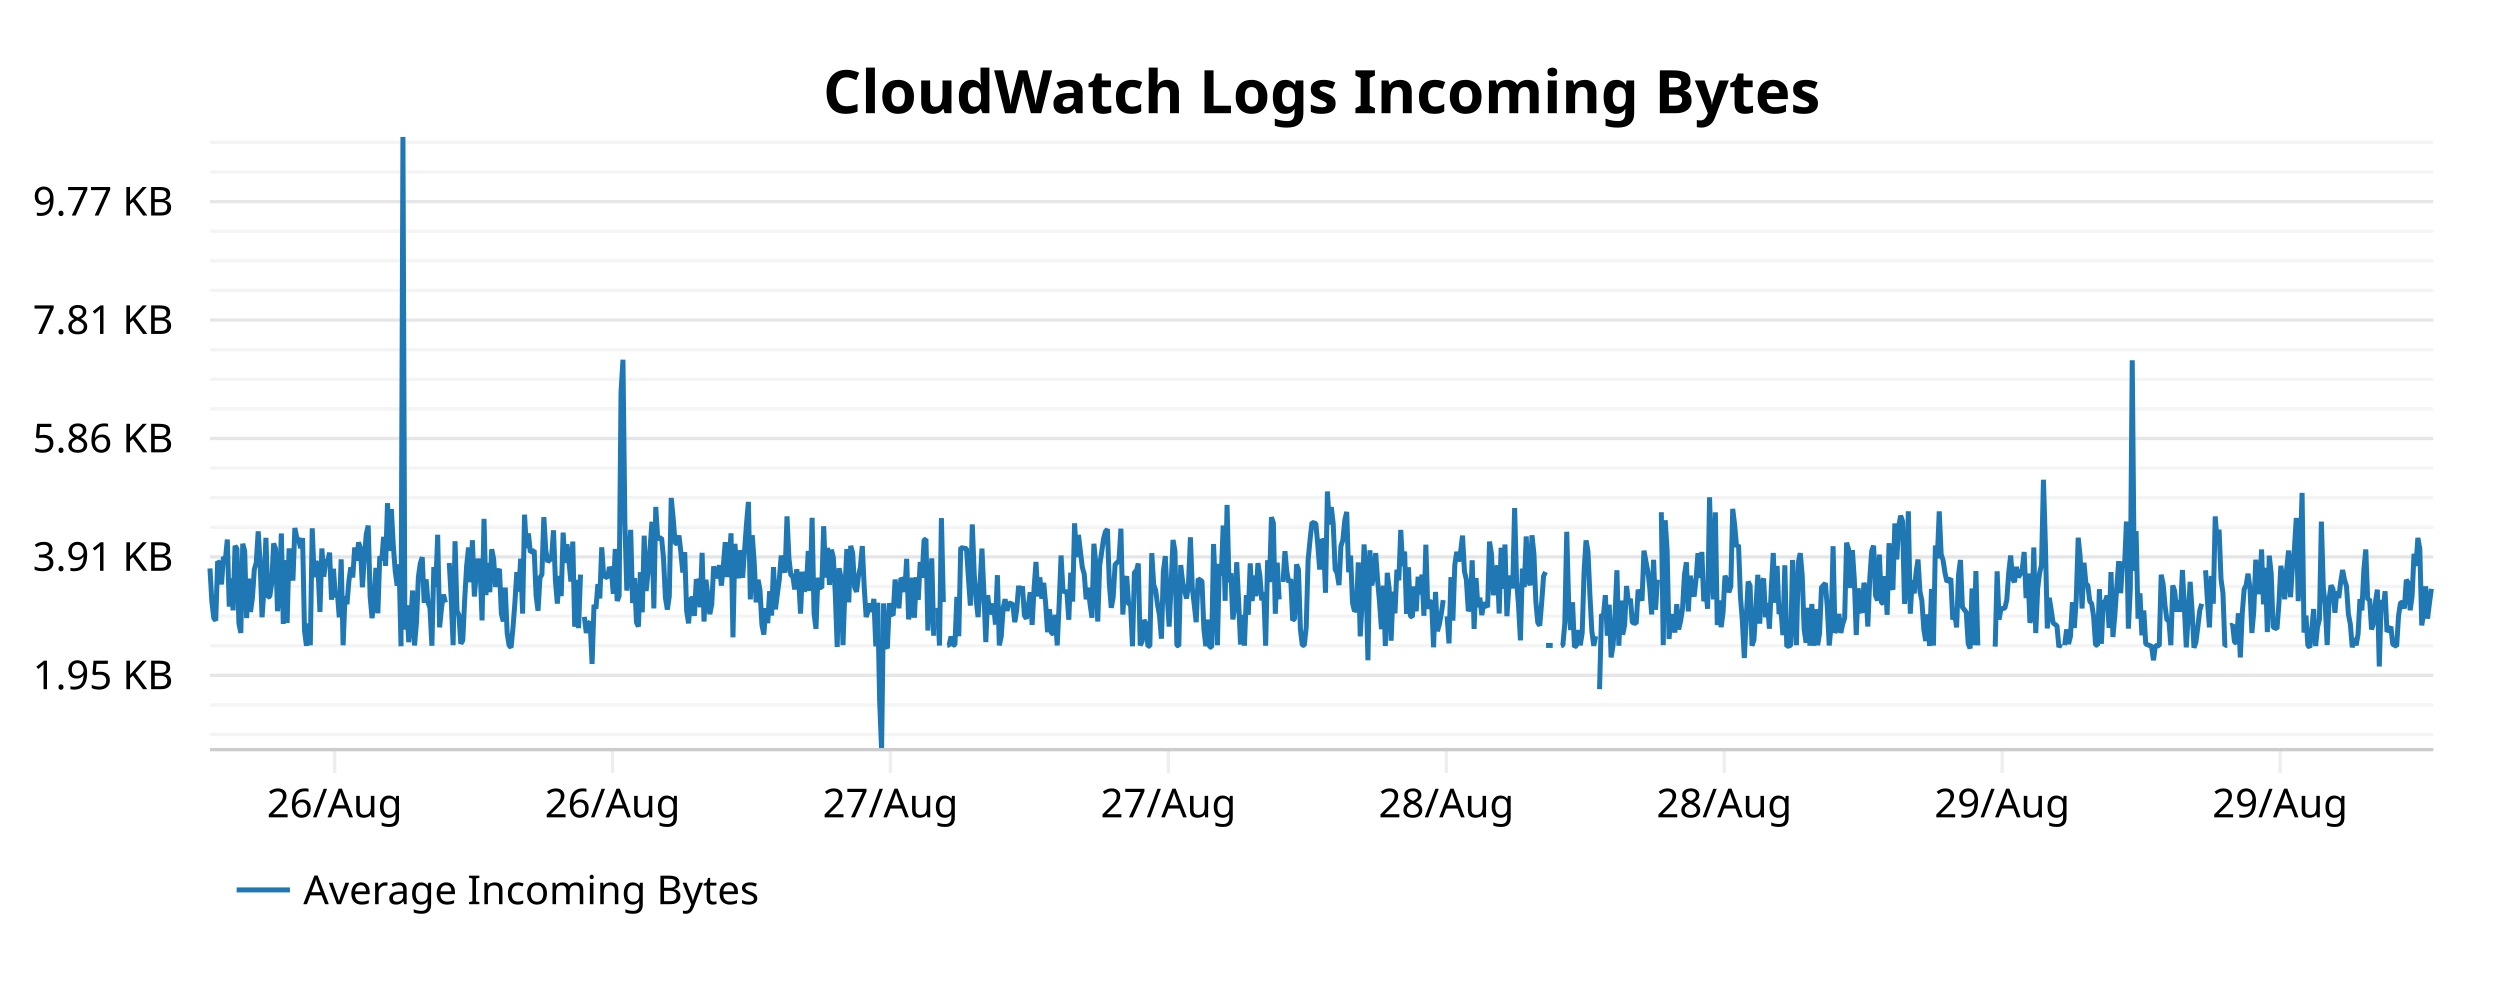
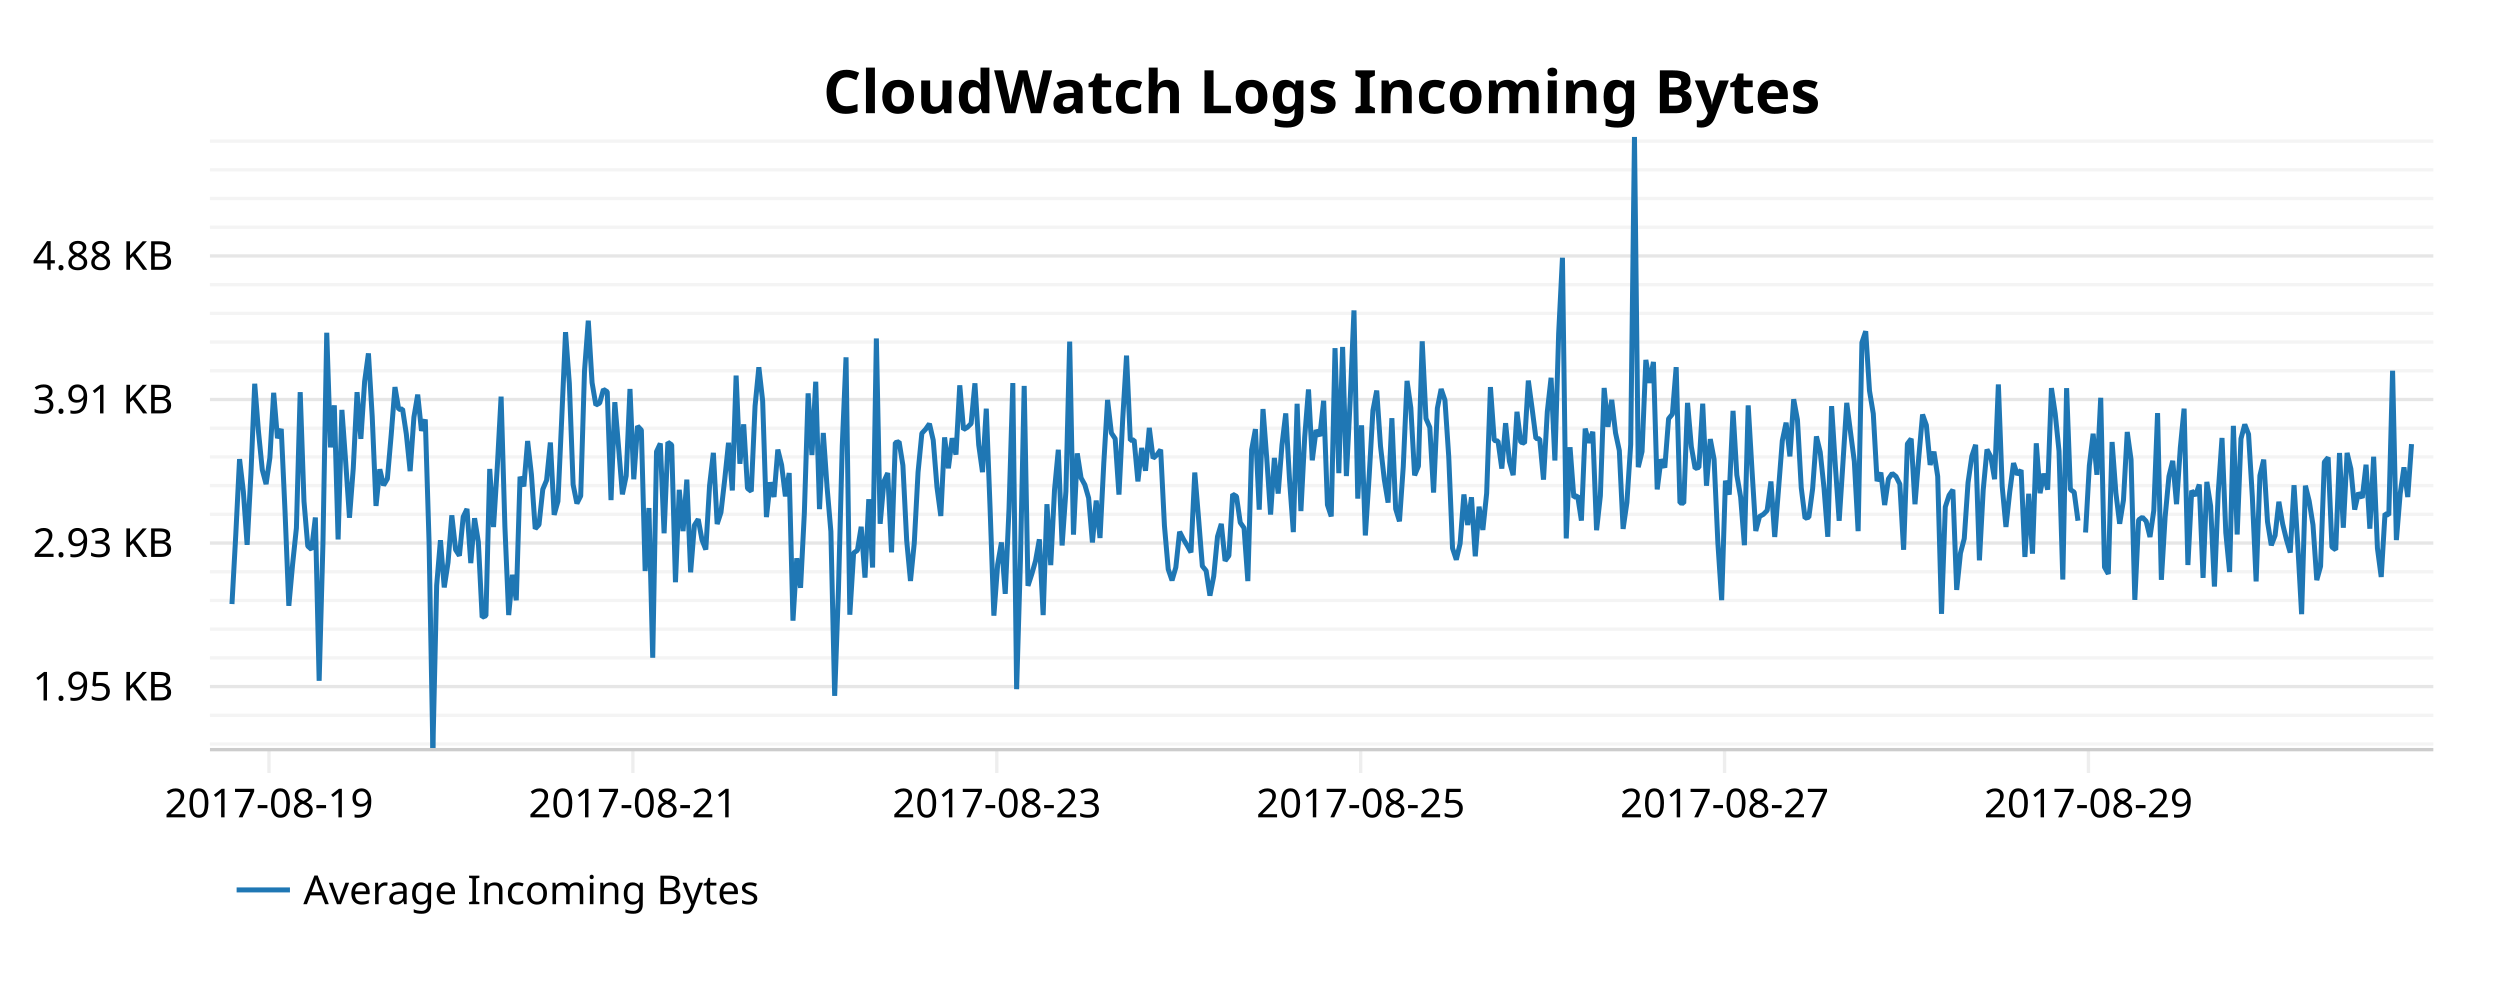
<svg xmlns="http://www.w3.org/2000/svg" width="750" height="300" version="1.1">
-   <polyline points="62.986,220.363 730,220.363" style="fill:none;stroke:rgb(244,244,244);stroke-width:1" />
-   <polyline points="62.986,211.481 730,211.481" style="fill:none;stroke:rgb(244,244,244);stroke-width:1" />
-   <polyline points="62.986,193.717 730,193.717" style="fill:none;stroke:rgb(244,244,244);stroke-width:1" />
-   <polyline points="62.986,184.835 730,184.835" style="fill:none;stroke:rgb(244,244,244);stroke-width:1" />
-   <polyline points="62.986,175.953 730,175.953" style="fill:none;stroke:rgb(244,244,244);stroke-width:1" />
-   <polyline points="62.986,158.19 730,158.19" style="fill:none;stroke:rgb(244,244,244);stroke-width:1" />
-   <polyline points="62.986,149.308 730,149.308" style="fill:none;stroke:rgb(244,244,244);stroke-width:1" />
-   <polyline points="62.986,140.426 730,140.426" style="fill:none;stroke:rgb(244,244,244);stroke-width:1" />
-   <polyline points="62.986,122.662 730,122.662" style="fill:none;stroke:rgb(244,244,244);stroke-width:1" />
-   <polyline points="62.986,113.781 730,113.781" style="fill:none;stroke:rgb(244,244,244);stroke-width:1" />
-   <polyline points="62.986,104.899 730,104.899" style="fill:none;stroke:rgb(244,244,244);stroke-width:1" />
-   <polyline points="62.986,87.135 730,87.135" style="fill:none;stroke:rgb(244,244,244);stroke-width:1" />
-   <polyline points="62.986,78.253 730,78.253" style="fill:none;stroke:rgb(244,244,244);stroke-width:1" />
-   <polyline points="62.986,69.371 730,69.371" style="fill:none;stroke:rgb(244,244,244);stroke-width:1" />
-   <polyline points="62.986,51.608 730,51.608" style="fill:none;stroke:rgb(244,244,244);stroke-width:1" />
-   <polyline points="62.986,42.726 730,42.726" style="fill:none;stroke:rgb(244,244,244);stroke-width:1" />
-   <text dominant-baseline="middle" text-anchor="end" transform="translate(51.986,202.5988)" font-family="Segoe UI" font-size="12" font-weight="400" fill="black">1.95 KB</text>
-   <text dominant-baseline="middle" text-anchor="end" transform="translate(51.986,167.0715)" font-family="Segoe UI" font-size="12" font-weight="400" fill="black">3.91 KB</text>
-   <text dominant-baseline="middle" text-anchor="end" transform="translate(51.986,131.5442)" font-family="Segoe UI" font-size="12" font-weight="400" fill="black">5.86 KB</text>
-   <text dominant-baseline="middle" text-anchor="end" transform="translate(51.986,96.0168)" font-family="Segoe UI" font-size="12" font-weight="400" fill="black">7.81 KB</text>
-   <text dominant-baseline="middle" text-anchor="end" transform="translate(51.986,60.4895)" font-family="Segoe UI" font-size="12" font-weight="400" fill="black">9.77 KB</text>
-   <polyline points="62.986,202.599 730,202.599" style="fill:none;stroke:rgb(230,230,230);stroke-width:1" />
-   <polyline points="62.986,167.071 730,167.071" style="fill:none;stroke:rgb(230,230,230);stroke-width:1" />
-   <polyline points="62.986,131.544 730,131.544" style="fill:none;stroke:rgb(230,230,230);stroke-width:1" />
-   <polyline points="62.986,96.017 730,96.017" style="fill:none;stroke:rgb(230,230,230);stroke-width:1" />
-   <polyline points="62.986,60.489 730,60.489" style="fill:none;stroke:rgb(230,230,230);stroke-width:1" />
-   <text dominant-baseline="hanging" text-anchor="middle" transform="translate(100.3848,235.894)" font-family="Segoe UI" font-size="12" font-weight="400" fill="black">26/Aug</text>
-   <text dominant-baseline="hanging" text-anchor="middle" transform="translate(183.7615,235.894)" font-family="Segoe UI" font-size="12" font-weight="400" fill="black">26/Aug</text>
-   <text dominant-baseline="hanging" text-anchor="middle" transform="translate(267.1383,235.894)" font-family="Segoe UI" font-size="12" font-weight="400" fill="black">27/Aug</text>
-   <text dominant-baseline="hanging" text-anchor="middle" transform="translate(350.515,235.894)" font-family="Segoe UI" font-size="12" font-weight="400" fill="black">27/Aug</text>
-   <text dominant-baseline="hanging" text-anchor="middle" transform="translate(433.8918,235.894)" font-family="Segoe UI" font-size="12" font-weight="400" fill="black">28/Aug</text>
-   <text dominant-baseline="hanging" text-anchor="middle" transform="translate(517.2685,235.894)" font-family="Segoe UI" font-size="12" font-weight="400" fill="black">28/Aug</text>
-   <text dominant-baseline="hanging" text-anchor="middle" transform="translate(600.6453,235.894)" font-family="Segoe UI" font-size="12" font-weight="400" fill="black">29/Aug</text>
-   <text dominant-baseline="hanging" text-anchor="middle" transform="translate(684.022,235.894)" font-family="Segoe UI" font-size="12" font-weight="400" fill="black">29/Aug</text>
-   <polyline points="100.385,224.894 100.385,231.894" style="fill:none;stroke:rgb(238,238,238);stroke-width:1" />
-   <polyline points="183.762,224.894 183.762,231.894" style="fill:none;stroke:rgb(238,238,238);stroke-width:1" />
-   <polyline points="267.138,224.894 267.138,231.894" style="fill:none;stroke:rgb(238,238,238);stroke-width:1" />
-   <polyline points="350.515,224.894 350.515,231.894" style="fill:none;stroke:rgb(238,238,238);stroke-width:1" />
-   <polyline points="433.892,224.894 433.892,231.894" style="fill:none;stroke:rgb(238,238,238);stroke-width:1" />
-   <polyline points="517.269,224.894 517.269,231.894" style="fill:none;stroke:rgb(238,238,238);stroke-width:1" />
-   <polyline points="600.645,224.894 600.645,231.894" style="fill:none;stroke:rgb(238,238,238);stroke-width:1" />
-   <polyline points="684.022,224.894 684.022,231.894" style="fill:none;stroke:rgb(238,238,238);stroke-width:1" />
-   <polyline points="62.986,170.526 63.56,180.591 64.139,185.441 64.718,186.157 65.297,168.396 65.876,168.977 66.455,175.334 67.034,167.09 67.613,167.894 68.192,161.854 68.771,181.979 69.35,173.5 69.929,183.113 70.508,163.744 71.087,164.704 71.666,186.97 72.245,189.876 72.824,163.131 73.403,165.283 73.982,185.43 74.561,173.579 75.14,183.575 75.719,179.457 76.298,170.8 76.877,168.813 77.456,159.405 78.035,168.741 78.614,185.174 79.193,176.721 79.772,161.337 80.351,179.133 80.93,178.97 81.509,174.892 82.088,163.035 82.667,164.623 83.246,183.355 83.825,177.565 84.404,160.043 84.983,187.189 85.562,168.045 86.141,186.877 86.72,164.538 87.299,170.1 87.878,174.163 88.457,158.398 89.036,161.374 89.615,161.915 90.194,164.46 90.773,161.42 91.352,189.18 91.931,193.735 92.51,187.053 93.089,193.581 93.668,158.488 94.247,173.181 94.826,168.29 95.405,170.691 95.984,183.58 96.563,164.544 97.142,173.01 97.721,168.232 98.3,168.293 98.879,165.799 99.458,179.915 100.037,170.635 100.616,179.195 101.195,177.59 101.774,185.202 102.353,167.793 102.932,193.587 103.511,178.842 104.09,181.268 104.669,174.243 105.248,170.187 105.827,173.236 106.406,164.246 106.985,168.24 107.564,162.71 108.143,164.474 108.722,176.174 109.302,167.268 109.88,160.252 110.46,157.673 111.038,178.897 111.618,185.449 112.197,180.038 112.775,170.362 113.355,183.997 113.933,166.903 114.513,168.149 115.091,161.048 115.671,169.76 116.249,150.953 116.829,165.265 117.407,152.728 117.987,163.635 118.566,171.328 119.144,175.713 119.724,169.301 120.303,193.877 120.882,41.08 121.461,188.873 122.04,181.593 122.619,192.645 123.198,186.84 123.777,177.15 124.356,193.646 124.935,186.952 125.514,173.077 126.093,169.036 126.672,167.167 127.251,180.854 127.83,173.801 128.409,180.73 128.988,182.382 129.567,193.719 130.146,170.112 130.725,176.153 131.304,160.428 131.883,188.204 132.462,182.307 133.041,178.358 133.62,180.755" style="fill:none;stroke:rgb(31,119,180);stroke-width:1.5;stroke-linejoin:bevel" />
-   <polyline points="134.778,168.896 135.357,179.301 135.936,193.557 136.515,162.375 137.094,183.283 137.673,184.531 138.252,193.097 138.831,192.118 139.41,179.758 139.989,169.775 140.568,164.249 141.147,174.674 141.726,162.071 142.305,178.959 142.884,172.107 143.463,167.614 144.042,170.869 144.621,186.122 145.2,155.651 145.779,178.54 146.358,168.88 146.937,177.654 147.516,164.763 148.095,167.706 148.674,176.089 149.253,171.777 149.832,170.683 150.411,184.167 150.99,186.434 151.569,176.277 152.148,189.931 152.727,193.606 153.306,194.278 153.885,188.47 154.464,180.909 155.043,171.633 155.622,177.493 156.201,167.618 156.78,184.079 157.359,154.399 157.938,164.451 158.517,160.035 159.096,165.626 160.254,165.152 160.833,178.757 161.412,183.219 161.991,173.303 162.57,172.357 163.149,155.145 163.728,164.994 164.307,168.554 165.465,167.456 166.044,159.09 166.623,174.172 167.202,181.077 167.781,172.782 168.36,178.832 168.939,159.782 169.518,168.885 170.097,163.282 170.676,168.294 171.255,174.463 171.834,162.471 172.413,188.028 172.992,173.954 173.571,188.459 174.15,172.372" style="fill:none;stroke:rgb(31,119,180);stroke-width:1.5;stroke-linejoin:bevel" />
-   <polyline points="175.308,185.062 175.887,189.901 176.466,187.058 177.045,186.59 177.624,199.169 178.203,181.456 178.782,182.597 179.361,175.227 179.94,179.529 180.519,164.192 181.098,172.791 182.256,173.308 182.835,170.134 183.414,171.234 183.993,178.141 184.572,164.694 185.151,180.269 185.73,178.839 186.309,117.61 186.888,107.918 187.467,156.995 188.046,177.177 188.625,169.826 189.204,158.95 189.783,180.927 190.362,173.437 190.941,186.737 191.52,187.965 192.099,171.662 192.678,183.684 193.257,160.698 193.836,177.316 194.415,171.815 194.994,164.943 195.573,156.524 196.152,182.533 196.731,152.068 197.31,161.583 198.468,161.365 199.047,167.369 199.626,179.332 200.205,182.867 200.784,178.839 201.363,149.379 201.942,155.312 202.521,162.807 203.1,163.214 203.679,160.638 204.258,165.643 204.837,171.766 205.416,165.657 205.995,183.294 206.574,187.005 207.153,179.522 207.732,179.532 208.311,184.763 208.89,173.817 209.469,174.871 210.048,182.187 210.627,165.835 211.206,186.471 211.785,173.923 212.364,178.998 212.943,184.243 213.522,181.346 214.101,169.886 214.68,173.437 215.259,171.769 215.838,169.6 216.417,175.685 216.996,169.701 217.575,162.648 218.154,173.119 218.733,167.919 219.312,159.996 219.891,191.212 220.47,163.147 221.049,170.184 221.629,173.469 222.208,165.026 222.786,173.323 223.365,165.143 223.945,157.23 224.524,150.562 225.102,179.827 225.681,160.568 226.261,168.727 226.839,180.722 227.418,173.921 227.998,177.029 228.577,187.442 229.155,190.383 229.734,182.472 230.314,186.95 230.893,177.363 231.472,184.673 232.051,170.135 232.63,182.809 233.209,178.195 233.788,173.893 234.367,166.67 234.946,169.679 235.525,171.778 236.104,154.901 236.683,167.489 237.262,172.583 237.841,172.818 238.42,176.844 238.999,170.825 239.578,173.554 240.157,184.084 240.736,171.511 241.315,177.324 241.894,176.406 242.473,165.293 243.052,177.296 243.631,155.334 244.21,184.029 244.789,188.66 245.368,173.338 245.947,176.179 246.526,176.372 247.105,157.859 247.684,173.301 248.263,164.332 248.842,175.454 249.421,164.894 250,167.26 250.579,177.993 251.158,194.102 251.737,170.469 252.316,173.454 252.895,193.545 253.474,176.919 254.053,164.713 254.632,180.709 255.211,163.759 255.79,165.826 256.369,176.113 256.948,177.539 257.527,172.87 258.106,170.203 258.685,163.827 259.264,176.101 259.843,185.102 260.422,183.292 261.001,181.072 261.58,183.593 262.159,179.675 262.738,193.911 263.317,180.818 263.896,210.351 264.475,224.894" style="fill:none;stroke:rgb(31,119,180);stroke-width:1.5;stroke-linejoin:bevel" />
-   <polyline points="264.475,224.894 265.054,181.02 265.633,193.678 266.212,194.481 266.791,180.958 267.37,184.138 267.949,184.599 268.528,173.868 269.107,177.817 269.686,182.482 270.265,173.4 270.844,174.176 271.423,177.619 272.002,167.649 272.581,185.779 273.16,183.148 273.739,173.305 274.318,185.329 274.897,173.161 275.476,179.962 276.055,168.604 276.634,173.36 277.213,161.988 277.792,161.776 278.371,189.155 278.95,178.014 279.529,167.514 280.108,190.737" style="fill:none;stroke:rgb(31,119,180);stroke-width:1.5;stroke-linejoin:bevel" />
-   <polyline points="281.266,182.345 281.845,193.664 282.424,155.433 283.003,180.619" style="fill:none;stroke:rgb(31,119,180);stroke-width:1.5;stroke-linejoin:bevel" />
-   <polyline points="284.161,193.587 284.74,193.519 285.319,190.947 285.898,193.616 286.477,193.395 287.056,179.074 287.635,190.886 288.214,164.301 289.951,164.588 290.53,173.506 291.109,181.682 291.688,157.318 292.267,172.267 292.846,180.056 293.425,185.12 294.004,175.784 294.583,164.583 295.162,177.639 295.741,192.638 296.32,178.558 296.899,183.964 297.478,183.552 298.057,181.075 298.636,187.394 299.215,172.554 299.794,193.605 300.373,190.897 300.952,182.371 301.531,179.756 302.11,183.274 302.689,180.86 303.847,181.323 304.426,186.663 305.005,183.049 305.584,175.752 306.163,178.277 306.742,175.906 307.321,184.632 307.9,185.603 308.479,181.891 309.058,177.676 309.637,187.464 310.216,176.578 310.795,168.575 311.374,178.95 311.953,173.208 312.532,179.615 313.111,174.846 313.69,181.068 314.269,189.659 314.848,182.769 315.427,189.927 316.006,190.151 316.585,184.442 317.164,193.63 317.743,181.24 318.322,166.649 318.901,177.37 320.059,177.557 320.638,185.927 321.217,171.808 321.796,180.477 322.375,156.987 322.954,167.121 323.533,160.488 324.112,165.349 324.691,170.168 325.27,172.237 325.849,179.788 326.428,176.327 327.007,181.129 327.586,185.323 328.165,163.124 328.744,169.026 329.323,186.459 329.902,169.636 330.481,165.757 331.06,161.661 331.639,159.456 332.219,158.757 332.798,175.11 333.377,182.345 333.955,179.176 334.534,169.364 335.692,168.184 336.272,158.592 336.851,184.365 337.43,174.773 338.009,172.867 338.587,181.303 339.166,181.288 339.745,193.88 340.325,171.624 340.904,171.378 341.483,169.054 342.062,193.628 342.641,192.373 343.22,185.986 343.799,187.115 344.378,193.891 344.957,193.794 345.536,165.948 346.115,175.477 346.694,177.083 347.273,181.458 347.852,184.63 348.431,191.596 349.01,171.417 349.589,166.839 350.168,179.226 350.747,187.975 351.326,175.756 351.905,161.995 352.484,165.277 353.063,193.594 353.642,193.782 354.221,169.52 354.8,174.693 355.379,177.071 355.958,179.56 356.537,175.342 357.116,161.193 357.695,176.448 358.274,181.441 358.853,186.658 359.432,173.637 360.59,174.351 361.169,188.797 361.748,193.861 362.327,185.864 362.906,194.084 363.485,194.177 364.064,163.209 364.643,177.444 365.222,193.57 365.801,169.16 366.38,172.722 366.959,157.636 367.538,180.251 368.117,151.477 368.696,174.709 369.275,171.978 369.854,185.825 370.433,182.088 371.012,168.663 371.591,180.587 372.17,193.363 372.749,184.463 373.328,193.709 373.907,178.545 374.486,184.426 375.065,169.009 375.644,180.334 376.223,172.661 376.802,178.871 377.381,168.936 377.96,172.745 378.539,180.12 379.118,177.642 379.697,193.711 380.276,168.073 380.855,174.657 381.434,155.156 382.013,156.952 382.592,184.125 383.171,168.795 383.75,179.824" style="fill:none;stroke:rgb(31,119,180);stroke-width:1.5;stroke-linejoin:bevel" />
-   <polyline points="384.908,174.59 385.487,165.345 386.066,171.596 386.645,174.718 387.224,173.734 387.803,186.107 388.382,185.603 388.961,169.319 389.54,170.879 390.119,188.832 390.698,193.573 391.277,193.59 391.856,188.282 392.435,168.001 393.014,161.95 393.593,156.72 394.751,157.052 395.33,163.401 395.909,170.862 396.488,161.783 397.067,162.473 397.646,177.832 398.225,147.441 398.804,157.359 399.383,152.121 399.962,157.127 400.541,170.82 401.12,171.87 401.699,175.523 402.278,163.844 402.857,162.012 403.436,156.111 404.015,153.573 404.594,171.677 405.173,166.691 405.752,180.778 406.331,183.342 406.91,182.892 407.489,168.717 408.068,190.914 408.647,180.323 409.226,163.33 409.805,174.208 410.384,198.082 410.963,165.084 411.542,175.627 412.121,172.476 412.7,165.929 413.279,173.996 413.858,180.683 414.437,188.748 415.016,175.692 415.595,193.798 416.174,171.845 416.753,176.545 417.332,192.212 417.911,177.506 418.49,184.001 419.069,170.914 419.648,174.103 420.227,158.976 420.806,169.834 421.385,165.456 421.964,184.18 422.543,170.163 423.122,184.809 423.701,185.131 424.28,175.923 424.859,183.402 425.438,173.024 426.017,178.348 426.596,172.374 427.175,184.734 427.754,163.398 428.333,182.662 428.912,180.369 429.491,180.701 430.07,194.192 430.649,177.583 431.228,189.374 431.807,187.267 432.386,184.125 432.965,180.026" style="fill:none;stroke:rgb(31,119,180);stroke-width:1.5;stroke-linejoin:bevel" />
-   <polyline points="434.123,184.879 434.702,193.022 435.281,173.141 435.86,186.187 436.439,169.479 437.018,165.558 437.597,168.426 438.176,165.602 438.755,160.685 439.334,171.389 439.913,173.94 440.492,183.313 441.071,182.207 441.65,168.086 442.229,188.668 442.808,173.415 443.387,182.164 443.966,179.311 444.546,184.534 445.125,180.854 446.283,182.138 446.861,162.47 447.44,166.208 448.019,178.588 448.599,170.191 449.178,170.255 449.757,184.046 450.336,164.324 450.914,176.639 451.493,163.349 452.072,184.854 452.651,176.258 453.231,172.694 453.81,176.526 454.389,152.424 454.968,174.371 455.547,181.348 456.126,192.109 456.705,170.577 457.284,176.147 457.863,160.93 458.442,173.631 459.021,175.589 459.6,160.591 460.179,166.191 460.758,180.535 461.337,186.78 461.916,187.691 462.495,180.887 463.074,172.828 463.653,171.59" style="fill:none;stroke:rgb(31,119,180);stroke-width:1.5;stroke-linejoin:bevel" />
-   <polyline points="463.811,193.637 465.811,193.637" style="fill:none;stroke:rgb(31,119,180);stroke-width:1.5;stroke-linejoin:bevel" />
-   <polyline points="468.285,193.723 468.864,193.559 469.443,187.022 470.022,159.529 470.601,181.181 471.18,188.999 471.759,180.673 472.338,194.12 472.917,193.67 473.496,189.038 474.075,193.602 474.654,189.893 475.233,171.329 475.812,162.115 476.391,165.403 476.97,178.435 477.549,189.25 478.128,193.733 478.707,190.857" style="fill:none;stroke:rgb(31,119,180);stroke-width:1.5;stroke-linejoin:bevel" />
-   <polyline points="479.865,206.755 480.444,184.361 481.023,184.679 481.602,178.542 482.181,190.722 482.76,181.421 483.339,197.219 483.918,193.593 484.497,184.716 485.076,171.077 485.655,193.713 486.234,180.164 486.813,190.394 487.392,187.552 487.971,175.8 488.55,180.975 489.129,179.637 489.708,186.793 490.866,187.027 491.445,176.893 492.024,178.619 492.603,180.21 493.182,165.204 493.761,168.315 494.34,171.288 494.919,176.272 495.498,184.341 496.077,167.923 496.656,182.933 497.235,173.911" style="fill:none;stroke:rgb(31,119,180);stroke-width:1.5;stroke-linejoin:bevel" />
-   <polyline points="498.393,153.664 498.972,193.545 499.551,156.067 500.13,164.998 500.709,191.693 501.288,184.771 501.867,184.961 502.446,189.777 503.025,181.228 503.604,188.844 504.183,186.282 504.762,182.558 505.341,172.395 505.92,168.683 506.499,183.433 507.078,172.715 507.657,176.634 508.236,178.968 508.815,173.672 509.394,165.948 509.973,173.388 510.552,165.579 511.131,180.393 511.71,176.709 512.289,182.64 512.868,149.182 513.447,170.682 514.026,179.815 514.605,153.703 515.184,187.521 515.763,180.141 516.342,188.151 516.921,183.736 517.5,172.729 518.079,174.094 518.658,177.707 519.237,175.92 519.816,152.659 520.395,157.5 520.974,164.074 521.553,163.463 522.132,178.967 522.711,186.328 523.29,197.408 523.869,185.583 524.448,174.474 525.027,175.701 525.606,193.722 526.185,191.918 526.764,182.289 527.343,172.439 527.922,187.108 528.501,174.801 529.08,173.564 529.659,185.185 530.238,180.871 530.817,188.613 531.396,176.374 531.975,165.892 532.554,180.856 533.133,169.798 533.712,184.194 534.291,183.087 534.87,190.553 535.449,169.589 536.028,193.904 537.186,193.675 537.765,167.992 538.344,183.513 538.923,193.554 539.502,168.612 540.081,165.958 540.66,172.638 541.239,188.768 541.818,192.841 542.397,182.347 542.976,193.703 543.555,181.193 544.134,193.741 544.713,182.769 545.292,193.563 545.871,190.002 546.45,176.203 547.608,174.96 548.187,182.156 548.766,193.646 549.345,187.701 549.924,163.867 550.503,189.871 551.082,188.306 551.661,184.168 552.24,189.88 552.819,187.208 553.398,185.413 553.977,162.803 554.557,164.729 555.135,176.399 555.715,165.016 556.293,173.818 556.872,190.509 557.452,176.487 558.03,182.499 558.61,183.841 559.188,174.848 559.768,177.041 560.346,187.964 560.926,173.709 561.505,165.261 562.083,163.699 562.663,178.639 563.241,180.154 563.821,166.365 564.399,180.664 564.979,181.13 565.558,172.855 566.137,184.449 566.716,162.947 567.295,175.251 567.874,176.907 568.453,157.032 569.032,167.833 569.611,157.988 570.19,154.703 570.769,156.374 571.348,181.152 571.927,174.938 572.506,153.387 573.085,184.111 573.664,173.995 574.243,178.028 574.822,171.788 575.401,167.859 575.98,177.39 576.559,180.191 577.138,188.761 577.717,192.31 578.296,184.307 578.875,193.794 579.454,176.679 580.033,193.674 580.612,163.661 581.191,167.533 581.77,153.411 582.349,166.281 582.928,168.113 583.507,171.93 584.086,174.541 585.244,173.546 585.823,185.888 586.402,183.781 586.981,188.228 587.56,172.439 588.139,167.998 588.718,182.172 589.876,183.651 590.455,193.107 591.034,194.534 591.613,176.555 592.192,193.551 592.771,171.313 593.35,193.628" style="fill:none;stroke:rgb(31,119,180);stroke-width:1.5;stroke-linejoin:bevel" />
-   <polyline points="598.561,193.986 599.14,171.397 599.719,185.886 600.298,182.628 601.456,182.449 602.035,179.971 602.614,171.857 603.193,166.665 603.772,173.64 604.351,174.648 604.93,170.052 605.509,173.17 606.088,172.218 606.667,170.859 607.246,165.598 607.825,179.445 608.404,172.044 608.983,186.825 609.562,184.842 610.141,164.237 610.72,189.926 611.299,176.591 611.878,171.949 612.457,169.454 613.036,143.928 613.615,163.279 614.194,188.542 614.773,179.331 615.352,182.888 615.931,186.877 617.089,187.763 617.668,194.138 618.247,193.189" style="fill:none;stroke:rgb(31,119,180);stroke-width:1.5;stroke-linejoin:bevel" />
-   <polyline points="619.405,193.563 619.984,188.834 620.563,193.196 621.142,190.898 621.721,180.664 622.3,188.387 622.879,179.667 623.458,161.317 624.037,166.864 624.616,182.552 625.195,168.816 625.774,175.094 626.353,175.641 626.932,180.371 627.511,181.131 628.09,184.983 628.669,193.483 629.248,193.593 629.827,176.751 630.406,193.143 630.985,180.705 631.564,180.456 632.143,178.672 632.722,188.376 633.301,171.623 633.88,191.097 634.459,184.419 635.038,176.063 635.617,168.343 636.196,177.964 636.775,168.534 637.354,170.278 637.933,156.457 638.512,188.58 639.091,176.716 639.67,108.078 640.249,171.299 640.828,159.347 641.407,185.601 641.986,178.001 642.565,190.596 643.144,183.155 643.723,193.186 645.46,193.902 646.039,198.076 646.618,193.679 647.776,193.732 648.355,172.429 648.934,175.175 649.513,181.713 650.092,186.076 650.671,186.138 651.25,193.566 651.829,175.635 652.408,177.379 652.987,183.506 653.566,180.117 654.145,183.535 654.724,170.988 655.303,182.141 655.882,194.209 656.461,184.726 657.04,174.541 657.619,183.088 658.198,194.325 658.777,192.66 659.356,188.028 659.935,183.079 660.514,181.138" style="fill:none;stroke:rgb(31,119,180);stroke-width:1.5;stroke-linejoin:bevel" />
-   <polyline points="661.672,171.082 662.251,180.62 662.83,188.217 663.409,172.797 663.988,181.105 664.567,154.92 665.146,162.967 665.726,158.891 666.304,173.744 666.884,177.918 667.462,193.725 668.042,193.495" style="fill:none;stroke:rgb(31,119,180);stroke-width:1.5;stroke-linejoin:bevel" />
-   <polyline points="669.199,187.773 669.779,187.41 670.357,192.648 670.937,192.888 671.515,183.977 672.095,197.228 672.673,184.033 673.253,176.734 673.832,175.6 674.41,172.107 674.99,176.332 675.568,189.896 676.148,183.198 676.727,167.91 677.306,174.261 677.885,178.253 678.464,164.831 679.043,181.308 679.622,170.333 680.201,189.627 680.78,166.707 681.359,172.059 681.938,188.133 683.096,188.632 683.675,181.137 684.254,169.741 684.833,173.557 685.412,179.785 685.991,170.918 686.57,165.157 687.149,179.164 687.728,170.229 688.307,164.904 688.886,155.377 689.465,180.344 690.044,167.369 690.623,147.867 691.202,189.779 691.781,184.684 692.36,193.627 692.939,194.225 693.518,188.984 694.097,182.712 694.676,193.818 695.255,188.173 695.834,185.79 696.413,156.484 696.992,176.241 697.571,181.706 698.15,193.498 698.729,179.75 699.308,175.613 699.887,176.683 700.466,183.827 701.045,177.395 701.624,179.394 702.203,174.652 702.782,170.992 703.361,173.986 703.94,175.817 704.519,184.258 705.098,187.243 705.677,194.213 706.256,191.447 706.835,193.603 707.414,190.262 707.993,179.726 708.572,183.119 709.151,170.924 709.73,164.842 710.309,179.912 710.888,179.752 711.467,188.863 712.046,186.964 712.625,180.628 713.204,176.902 713.783,199.942 714.362,179.99 714.941,183.314 715.52,177.375 716.099,189.547 717.257,188.012 717.836,193.291 718.994,193.9 719.573,184.65 720.152,180.845 720.731,180.719 721.31,182.557 721.889,173.944 722.468,174.829 723.047,183.077 723.626,178.916 724.205,166.143 724.784,169.815 725.363,161.366 725.942,164.662 726.521,187.616 727.1,183.878 727.679,175.887 728.258,185.591 728.837,180.909 729.416,176.649" style="fill:none;stroke:rgb(31,119,180);stroke-width:1.5;stroke-linejoin:bevel" />
+   <polyline points="62.986,223.202 730,223.202" style="fill:none;stroke:rgb(244,244,244);stroke-width:1" />
+   <polyline points="62.986,214.589 730,214.589" style="fill:none;stroke:rgb(244,244,244);stroke-width:1" />
+   <polyline points="62.986,197.363 730,197.363" style="fill:none;stroke:rgb(244,244,244);stroke-width:1" />
+   <polyline points="62.986,188.75 730,188.75" style="fill:none;stroke:rgb(244,244,244);stroke-width:1" />
+   <polyline points="62.986,180.138 730,180.138" style="fill:none;stroke:rgb(244,244,244);stroke-width:1" />
+   <polyline points="62.986,171.525 730,171.525" style="fill:none;stroke:rgb(244,244,244);stroke-width:1" />
+   <polyline points="62.986,154.299 730,154.299" style="fill:none;stroke:rgb(244,244,244);stroke-width:1" />
+   <polyline points="62.986,145.686 730,145.686" style="fill:none;stroke:rgb(244,244,244);stroke-width:1" />
+   <polyline points="62.986,137.074 730,137.074" style="fill:none;stroke:rgb(244,244,244);stroke-width:1" />
+   <polyline points="62.986,128.461 730,128.461" style="fill:none;stroke:rgb(244,244,244);stroke-width:1" />
+   <polyline points="62.986,111.235 730,111.235" style="fill:none;stroke:rgb(244,244,244);stroke-width:1" />
+   <polyline points="62.986,102.623 730,102.623" style="fill:none;stroke:rgb(244,244,244);stroke-width:1" />
+   <polyline points="62.986,94.01 730,94.01" style="fill:none;stroke:rgb(244,244,244);stroke-width:1" />
+   <polyline points="62.986,85.397 730,85.397" style="fill:none;stroke:rgb(244,244,244);stroke-width:1" />
+   <polyline points="62.986,68.171 730,68.171" style="fill:none;stroke:rgb(244,244,244);stroke-width:1" />
+   <polyline points="62.986,59.558 730,59.558" style="fill:none;stroke:rgb(244,244,244);stroke-width:1" />
+   <polyline points="62.986,50.946 730,50.946" style="fill:none;stroke:rgb(244,244,244);stroke-width:1" />
+   <polyline points="62.986,42.333 730,42.333" style="fill:none;stroke:rgb(244,244,244);stroke-width:1" />
+   <text dominant-baseline="middle" text-anchor="end" transform="translate(51.986,205.9761)" font-family="Segoe UI" font-size="12" font-weight="400" fill="black">1.95 KB</text>
+   <text dominant-baseline="middle" text-anchor="end" transform="translate(51.986,162.9121)" font-family="Segoe UI" font-size="12" font-weight="400" fill="black">2.93 KB</text>
+   <text dominant-baseline="middle" text-anchor="end" transform="translate(51.986,119.8481)" font-family="Segoe UI" font-size="12" font-weight="400" fill="black">3.91 KB</text>
+   <text dominant-baseline="middle" text-anchor="end" transform="translate(51.986,76.7841)" font-family="Segoe UI" font-size="12" font-weight="400" fill="black">4.88 KB</text>
+   <polyline points="62.986,205.976 730,205.976" style="fill:none;stroke:rgb(230,230,230);stroke-width:1" />
+   <polyline points="62.986,162.912 730,162.912" style="fill:none;stroke:rgb(230,230,230);stroke-width:1" />
+   <polyline points="62.986,119.848 730,119.848" style="fill:none;stroke:rgb(230,230,230);stroke-width:1" />
+   <polyline points="62.986,76.784 730,76.784" style="fill:none;stroke:rgb(230,230,230);stroke-width:1" />
+   <text dominant-baseline="hanging" text-anchor="middle" transform="translate(80.6964,235.894)" font-family="Segoe UI" font-size="12" font-weight="400" fill="black">2017-08-19</text>
+   <text dominant-baseline="hanging" text-anchor="middle" transform="translate(189.8645,235.894)" font-family="Segoe UI" font-size="12" font-weight="400" fill="black">2017-08-21</text>
+   <text dominant-baseline="hanging" text-anchor="middle" transform="translate(299.0326,235.894)" font-family="Segoe UI" font-size="12" font-weight="400" fill="black">2017-08-23</text>
+   <text dominant-baseline="hanging" text-anchor="middle" transform="translate(408.2006,235.894)" font-family="Segoe UI" font-size="12" font-weight="400" fill="black">2017-08-25</text>
+   <text dominant-baseline="hanging" text-anchor="middle" transform="translate(517.3687,235.894)" font-family="Segoe UI" font-size="12" font-weight="400" fill="black">2017-08-27</text>
+   <text dominant-baseline="hanging" text-anchor="middle" transform="translate(626.5367,235.894)" font-family="Segoe UI" font-size="12" font-weight="400" fill="black">2017-08-29</text>
+   <polyline points="80.696,224.894 80.696,231.894" style="fill:none;stroke:rgb(238,238,238);stroke-width:1" />
+   <polyline points="189.864,224.894 189.864,231.894" style="fill:none;stroke:rgb(238,238,238);stroke-width:1" />
+   <polyline points="299.033,224.894 299.033,231.894" style="fill:none;stroke:rgb(238,238,238);stroke-width:1" />
+   <polyline points="408.201,224.894 408.201,231.894" style="fill:none;stroke:rgb(238,238,238);stroke-width:1" />
+   <polyline points="517.369,224.894 517.369,231.894" style="fill:none;stroke:rgb(238,238,238);stroke-width:1" />
+   <polyline points="626.537,224.894 626.537,231.894" style="fill:none;stroke:rgb(238,238,238);stroke-width:1" />
+   <polyline points="69.59,181.216 70.727,160.501 71.864,137.734 73.002,147.418 74.139,163.448 75.276,142.183 76.413,115.124 77.55,129.567 78.687,140.952 79.825,145.244 80.962,137.313 82.099,117.835 83.236,131.455 84.373,128.687 85.51,153.496 86.648,181.744 87.785,169.231 88.922,158.396 90.059,117.648 91.196,150.41 92.333,163.837 93.471,164.844 94.608,155.249 95.745,204.238 96.882,163.015 98.019,99.823 99.156,134.222 100.294,121.595 101.431,161.829 102.568,122.969 103.705,138.559 104.842,155.319 105.98,140.466 107.117,117.644 108.254,131.657 109.391,114.433 110.528,106.016 111.665,124.996 112.802,151.775 113.94,140.777 115.077,145.594 116.214,143.63 117.351,130.566 118.488,116.123 119.626,122.835 120.763,122.692 121.9,130.238 123.037,141.347 124.174,125.162 125.311,118.385 126.448,129.246 127.586,125.838 128.723,162.791 129.86,224.894" style="fill:none;stroke:rgb(31,119,180);stroke-width:1.5;stroke-linejoin:bevel" />
+   <polyline points="129.86,224.894 130.997,175.648 132.134,162.069 133.272,176.226 134.409,168.746 135.546,154.591 136.683,164.929 137.82,166.716 138.957,155.064 140.095,152.682 141.232,168.932 142.369,155.473 143.506,162.613 144.643,185.176 145.78,184.719 146.917,140.686 148.055,158.104 149.192,139.98 150.329,118.988 151.466,157.907 152.603,184.515 153.74,172.439 154.878,180.085 156.015,143.029 157.152,145.912 158.289,132.302 159.426,142.38 160.564,158.635 161.701,157.389 162.838,146.793 163.975,144.075 165.112,132.752 166.249,154.457 167.387,150.368 168.524,125.412 169.661,99.641 170.798,115.007 171.935,145.381 173.072,151.048 174.209,148.777 175.347,111.379 176.484,96.199 177.621,114.791 178.758,121.527 179.895,120.915 181.032,116.815 182.17,117.525 183.307,150.032 184.444,120.652 185.581,134.285 186.718,148.306 187.856,142.745 188.993,116.698 190.13,143.782 191.267,127.82 192.404,129.025 193.541,171.314 194.679,152.405 195.816,197.327 196.953,135.488 198.09,133.044 199.227,159.981 200.364,132.675 201.501,133.46 202.639,174.675 203.776,146.939 204.913,159.338 206.05,143.884 207.187,171.695 208.325,157.583 209.462,155.762 210.599,161.962 211.736,164.874 212.873,145.651 214.01,135.85 215.148,157.212 216.285,153.721 217.422,143.775 218.559,132.83 219.696,147.14 220.833,112.663 221.97,139.133 223.108,127.297 224.245,146.502 225.382,147.384 226.519,121.813 227.656,110.171 228.793,120.24 229.931,155.129 231.068,144.704 232.205,149.085 233.342,134.879 234.479,139.466 235.617,148.913 236.754,141.907 237.891,186.205 239.028,167.474 240.165,176.345 241.302,153.943 242.44,118.002 243.577,136.518 244.714,114.516 245.851,152.74 246.988,129.885 248.125,146.209 249.262,159.44 250.4,208.758 251.537,176.828 252.674,133.756 253.811,107.194 254.948,184.422 256.086,165.904 257.223,165.1 258.36,158.033 259.497,173.287 260.634,149.755 261.771,170.262 262.909,101.53 264.046,157.143 265.183,144.445 266.32,141.909 267.457,165.705 268.594,132.796 269.731,132.523 270.869,139.615 272.006,162.168 273.143,174.281 274.28,162.914 275.417,141.647 276.555,129.995 277.692,128.756 278.829,127.127 279.966,132.046 281.103,146.25 282.24,154.799 283.377,131.214 284.515,140.494 285.652,131.457 286.789,136.379 287.926,115.595 289.063,128.874 290.201,128.197 291.338,127.066 292.475,114.989 293.612,133.453 294.749,141.642 295.886,122.602 297.024,152.482 298.161,184.7 299.298,169.35 300.435,162.732 301.572,178.152 302.709,152.526 303.847,114.921 304.984,206.755 306.121,168.35 307.258,115.778 308.395,175.744 309.532,172.239 310.67,168.216 311.807,161.797 312.944,184.527 314.081,151.256 315.218,169.537 316.355,146.988 317.493,134.923 318.63,163.643 319.767,147.423 320.904,102.479 322.041,160.4 323.178,136.011 324.316,143.363 325.453,145.441 326.59,149.401 327.727,162.744 328.864,150.161 330.001,161.399 331.139,138.912 332.276,119.971 333.413,129.906 334.55,131.602 335.687,148.385 336.824,125.554 337.962,106.673 339.099,132.106 340.236,131.98 341.373,144.421 342.51,134.385 343.647,141.23 344.785,128.353 345.922,137.481 347.059,136.479 348.196,134.908 349.333,157.754 350.47,170.78 351.608,174.122 352.745,170.228 353.882,159.527 355.019,161.75 356.156,163.657 357.293,165.719 358.431,141.756 359.568,155.511 360.705,169.832 361.842,171.233 362.979,178.692 364.116,172.895 365.254,160.954 366.391,157.165 367.528,168.246 368.665,166.716 369.802,148.269 370.939,148.906 372.077,156.772 373.214,158.387 374.351,174.329 375.488,134.93 376.625,128.743 377.762,152.899 378.9,122.707 380.037,137.698 381.174,154.369 382.311,137.369 383.448,148.076 384.585,133.574 385.723,124.019 386.86,143.943 387.997,159.629 389.134,121.117 390.271,153.327 391.408,131.191 392.546,116.834 393.683,138.093 394.82,129.043 395.957,130.806 397.094,120.22 398.231,151.452 399.369,154.923 400.506,104.441 401.643,141.961 402.78,104.078 403.917,142.819 405.054,120.057 406.192,93.115 407.329,149.589 408.466,127.588 409.603,160.636 410.74,142.989 411.877,123.141 413.015,117.167 414.152,133.859 415.289,143.846 416.426,150.784 417.563,125.456 418.7,152.656 419.838,156.394 420.975,140.041 422.112,114.266 423.249,122.379 424.386,142.605 425.524,139.833 426.661,102.384 427.798,125.562 428.935,128.229 430.072,147.774 431.209,122.475 432.346,116.709 433.484,120.062 434.621,137.032 435.758,164.473 436.895,167.915 438.032,163.042 439.17,148.334 440.307,157.505 441.444,149.179 442.581,166.895 443.718,152.006 444.855,158.98 445.993,148.002 447.13,116.124 448.267,132.142 449.404,132.32 450.541,140.575 451.678,126.951 452.815,138.373 453.953,142.548 455.09,123.533 456.227,132.644 457.364,132.949 458.501,114.172 459.639,122.606 460.776,131.54 461.913,131.67 463.05,143.894 464.187,123.55 465.324,113.338 466.462,138.151 467.599,99.997 468.736,77.325 469.873,161.531 471.01,134.165 472.147,149.214 473.284,148.707 474.422,156.175 475.559,128.58 476.696,132.833 477.833,129.53 478.97,159.069 480.108,148.733 481.245,116.386 482.382,128.067 483.519,119.948 484.656,129.85 485.793,135.167 486.93,158.667 488.068,150.764 489.205,133.37 490.342,41.08 491.479,140.144 492.616,135.46 493.753,107.971 494.891,114.875 496.028,108.58 497.165,146.821 498.302,137.819 499.439,140.285 500.577,125.612 501.714,124.222 502.851,110.146 503.988,150.882 505.125,150.961 506.262,120.858 507.399,133.965 508.537,140.525 509.674,140.224 510.811,121.102 511.948,145.723 513.085,131.727 514.222,137.775 515.36,162.846 516.497,180.054 517.634,144.206 518.771,148.384 519.908,123.251 521.045,142.5 522.183,149.079 523.32,163.557 524.457,121.616 525.594,140.995 526.731,159.284 527.869,154.941 529.006,154.307 530.143,153.139 531.28,144.443 532.417,161.093 533.554,146.785 534.692,132.2 535.829,126.799 536.966,136.923 538.103,119.774 539.24,125.977 540.377,146.374 541.514,155.47 542.652,155.171 543.789,146.605 544.926,130.921 546.063,135.647 547.2,146.394 548.337,161.035 549.475,121.837 550.612,139.842 551.749,156.233 552.886,138.828 554.023,120.856 555.16,129.727 556.298,138.457 557.435,159.348 558.572,102.778 559.709,99.374 560.846,117.23 561.984,124.114 563.121,144.343 564.258,141.781 565.395,151.507 566.532,143.65 567.669,142.029 568.807,142.938 569.944,145.229 571.081,164.935 572.218,133.142 573.355,131.635 574.492,151.272 575.63,137.223 576.767,124.357 577.904,127.542 579.041,139.467 580.178,135.499 581.315,142.938 582.452,184.161 583.59,152.086 584.727,148.581 585.864,146.923 587.001,176.977 588.138,165.952 589.275,161.586 590.413,144.785 591.55,136.863 592.687,133.44 593.824,168.113 594.961,147.006 596.099,134.846 597.236,137.019 598.373,143.761 599.51,115.323 600.647,145.82 601.784,158.086 602.922,147.558 604.059,138.931 605.196,142.394 606.333,141.029 607.47,167.082 608.607,148.129 609.745,166.105 610.882,132.984 612.019,147.951 613.156,142.083 614.293,146.907 615.43,116.429 616.568,124.166 617.705,135.329 618.842,173.855 619.979,116.437 621.116,146.87 622.253,147.647 623.391,156.222" style="fill:none;stroke:rgb(31,119,180);stroke-width:1.5;stroke-linejoin:bevel" />
+   <polyline points="625.665,159.754 626.802,139.678 627.939,130.121 629.076,142.432 630.214,119.337 631.351,170.142 632.488,172.172 633.625,132.599 634.762,147.882 635.899,157.127 637.037,150.044 638.174,129.595 639.311,137.873 640.448,179.965 641.585,155.972 642.722,155.179 643.86,156.389 644.997,161.094 646.134,153.178 647.271,123.929 648.408,173.951 649.545,155.019 650.683,142.911 651.82,138.25 652.957,151.25 654.094,134.35 655.231,122.593 656.368,169.503 657.506,147.198 658.643,148.683 659.78,145.355 660.917,173.36 662.054,144.566 663.191,151.829 664.329,175.972 665.466,147.829 666.603,131.387 667.74,159.812 668.877,171.603 670.014,127.752 671.152,160.36 672.289,131.629 673.426,127.329 674.563,130.26 675.7,149.013 676.837,174.434 677.975,142.669 679.112,137.887 680.249,156.497 681.386,163.587 682.523,160.642 683.66,150.523 684.798,157.196 685.935,161.882 687.072,165.765 688.209,145.565 689.346,163.724 690.483,184.255 691.621,145.704 692.758,150.335 693.895,157.472 695.032,174.034 696.169,169.877 697.306,138.61 698.444,137.238 699.581,164.133 700.718,164.938 701.855,135.9 702.992,158.322 704.129,135.87 705.267,140.685 706.404,152.885 707.541,147.85 708.678,149.35 709.815,139.411 710.952,158.607 712.09,137.017 713.227,164.44 714.364,173.086 715.501,154.099 716.638,154.539 717.775,111.225 718.913,162.029 720.05,148.149 721.187,140.202 722.324,149.107 723.461,133.228" style="fill:none;stroke:rgb(31,119,180);stroke-width:1.5;stroke-linejoin:bevel" />
  <text dominant-baseline="hanging" text-anchor="middle" transform="translate(396.493,20)" font-family="Segoe UI" font-size="18" font-weight="700" fill="black">CloudWatch Logs Incoming Bytes</text>
  <polygon points="62.986,41.08 730,41.08 730,224.894 62.986,224.894" style="fill:none;stroke:none;" />
  <polyline points="62.986,41.08 730,41.08" style="fill:none;stroke:rgb(204,204,204);stroke-width:0" />
  <polyline points="730,41.08 730,224.894" style="fill:none;stroke:rgb(204,204,204);stroke-width:0" />
  <polyline points="730,224.894 62.986,224.894" style="fill:none;stroke:rgb(204,204,204);stroke-width:1" />
  <polyline points="62.986,224.894 62.986,41.08" style="fill:none;stroke:rgb(204,204,204);stroke-width:0" />
  <polygon points="62.986,253.947 196.474,253.947 196.474,280 62.986,280" style="fill:none;stroke:none;" />
  <text dominant-baseline="hanging" text-anchor="start" transform="translate(90.986,261.947)" font-family="Segoe UI" font-size="12" font-weight="400" fill="black">Average Incoming Bytes</text>
  <polyline points="70.986,266.974 86.986,266.974" style="fill:none;stroke:rgb(31,119,180);stroke-width:1.5" />
</svg>
